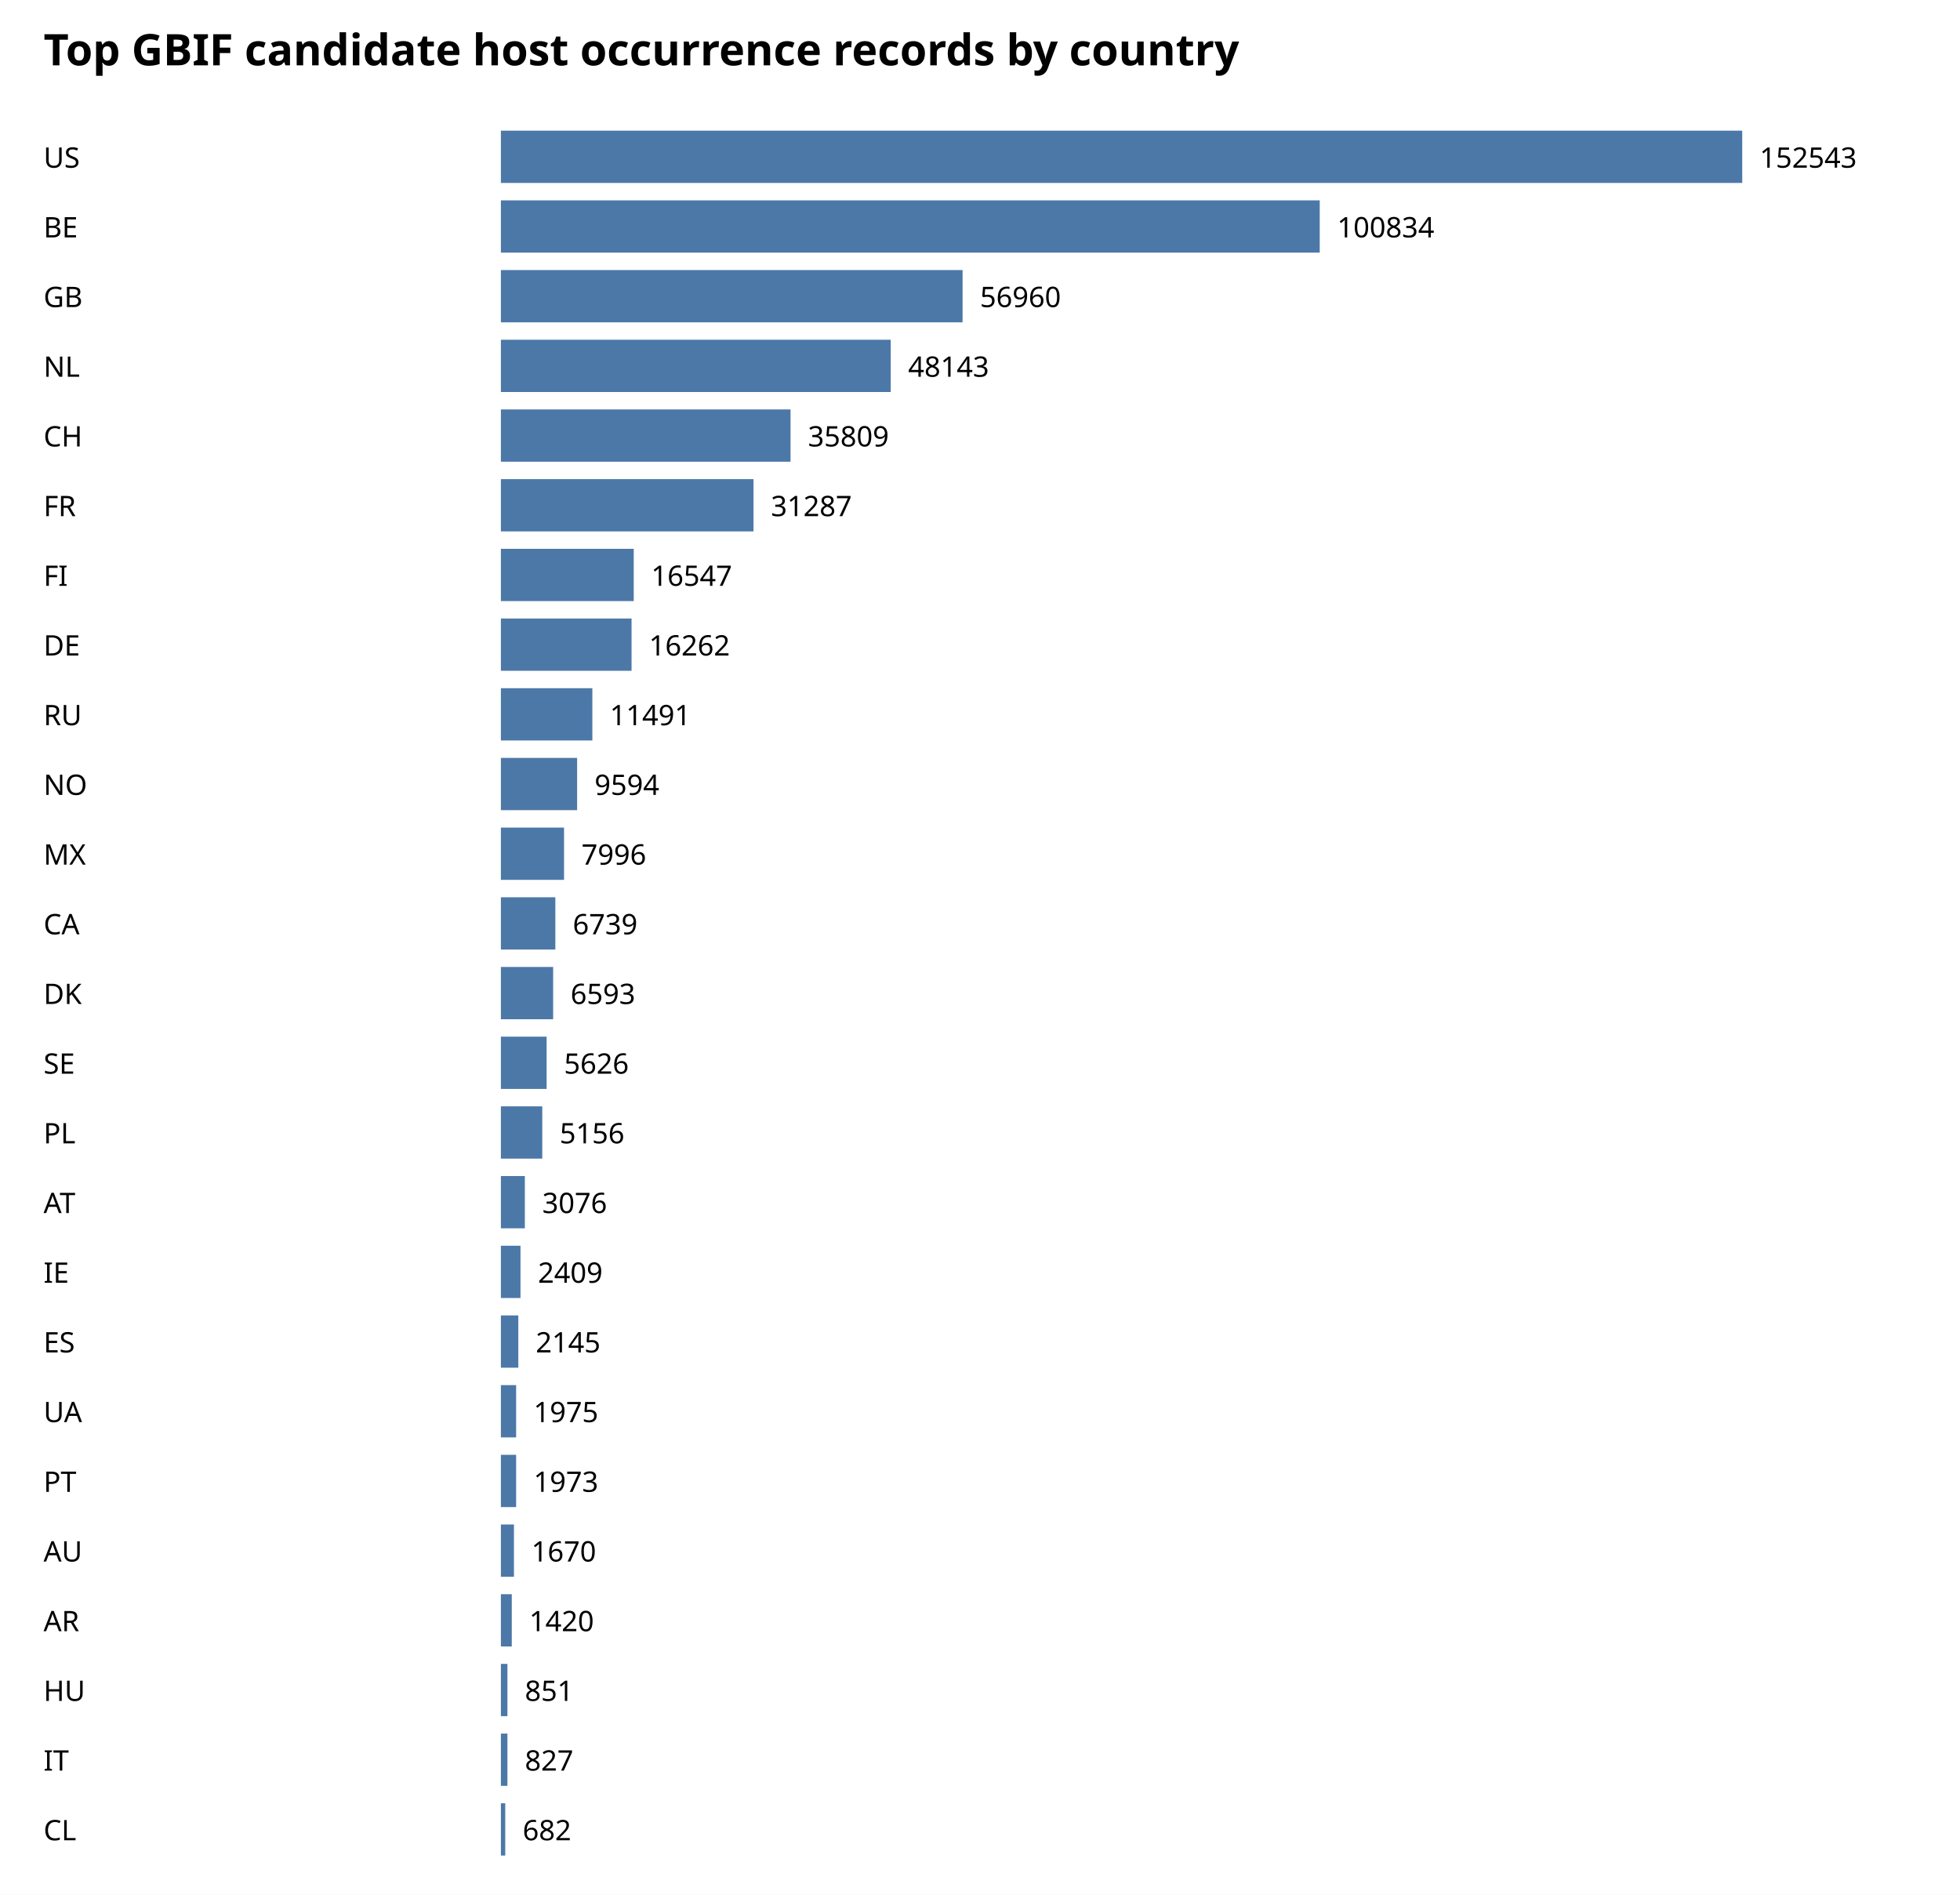
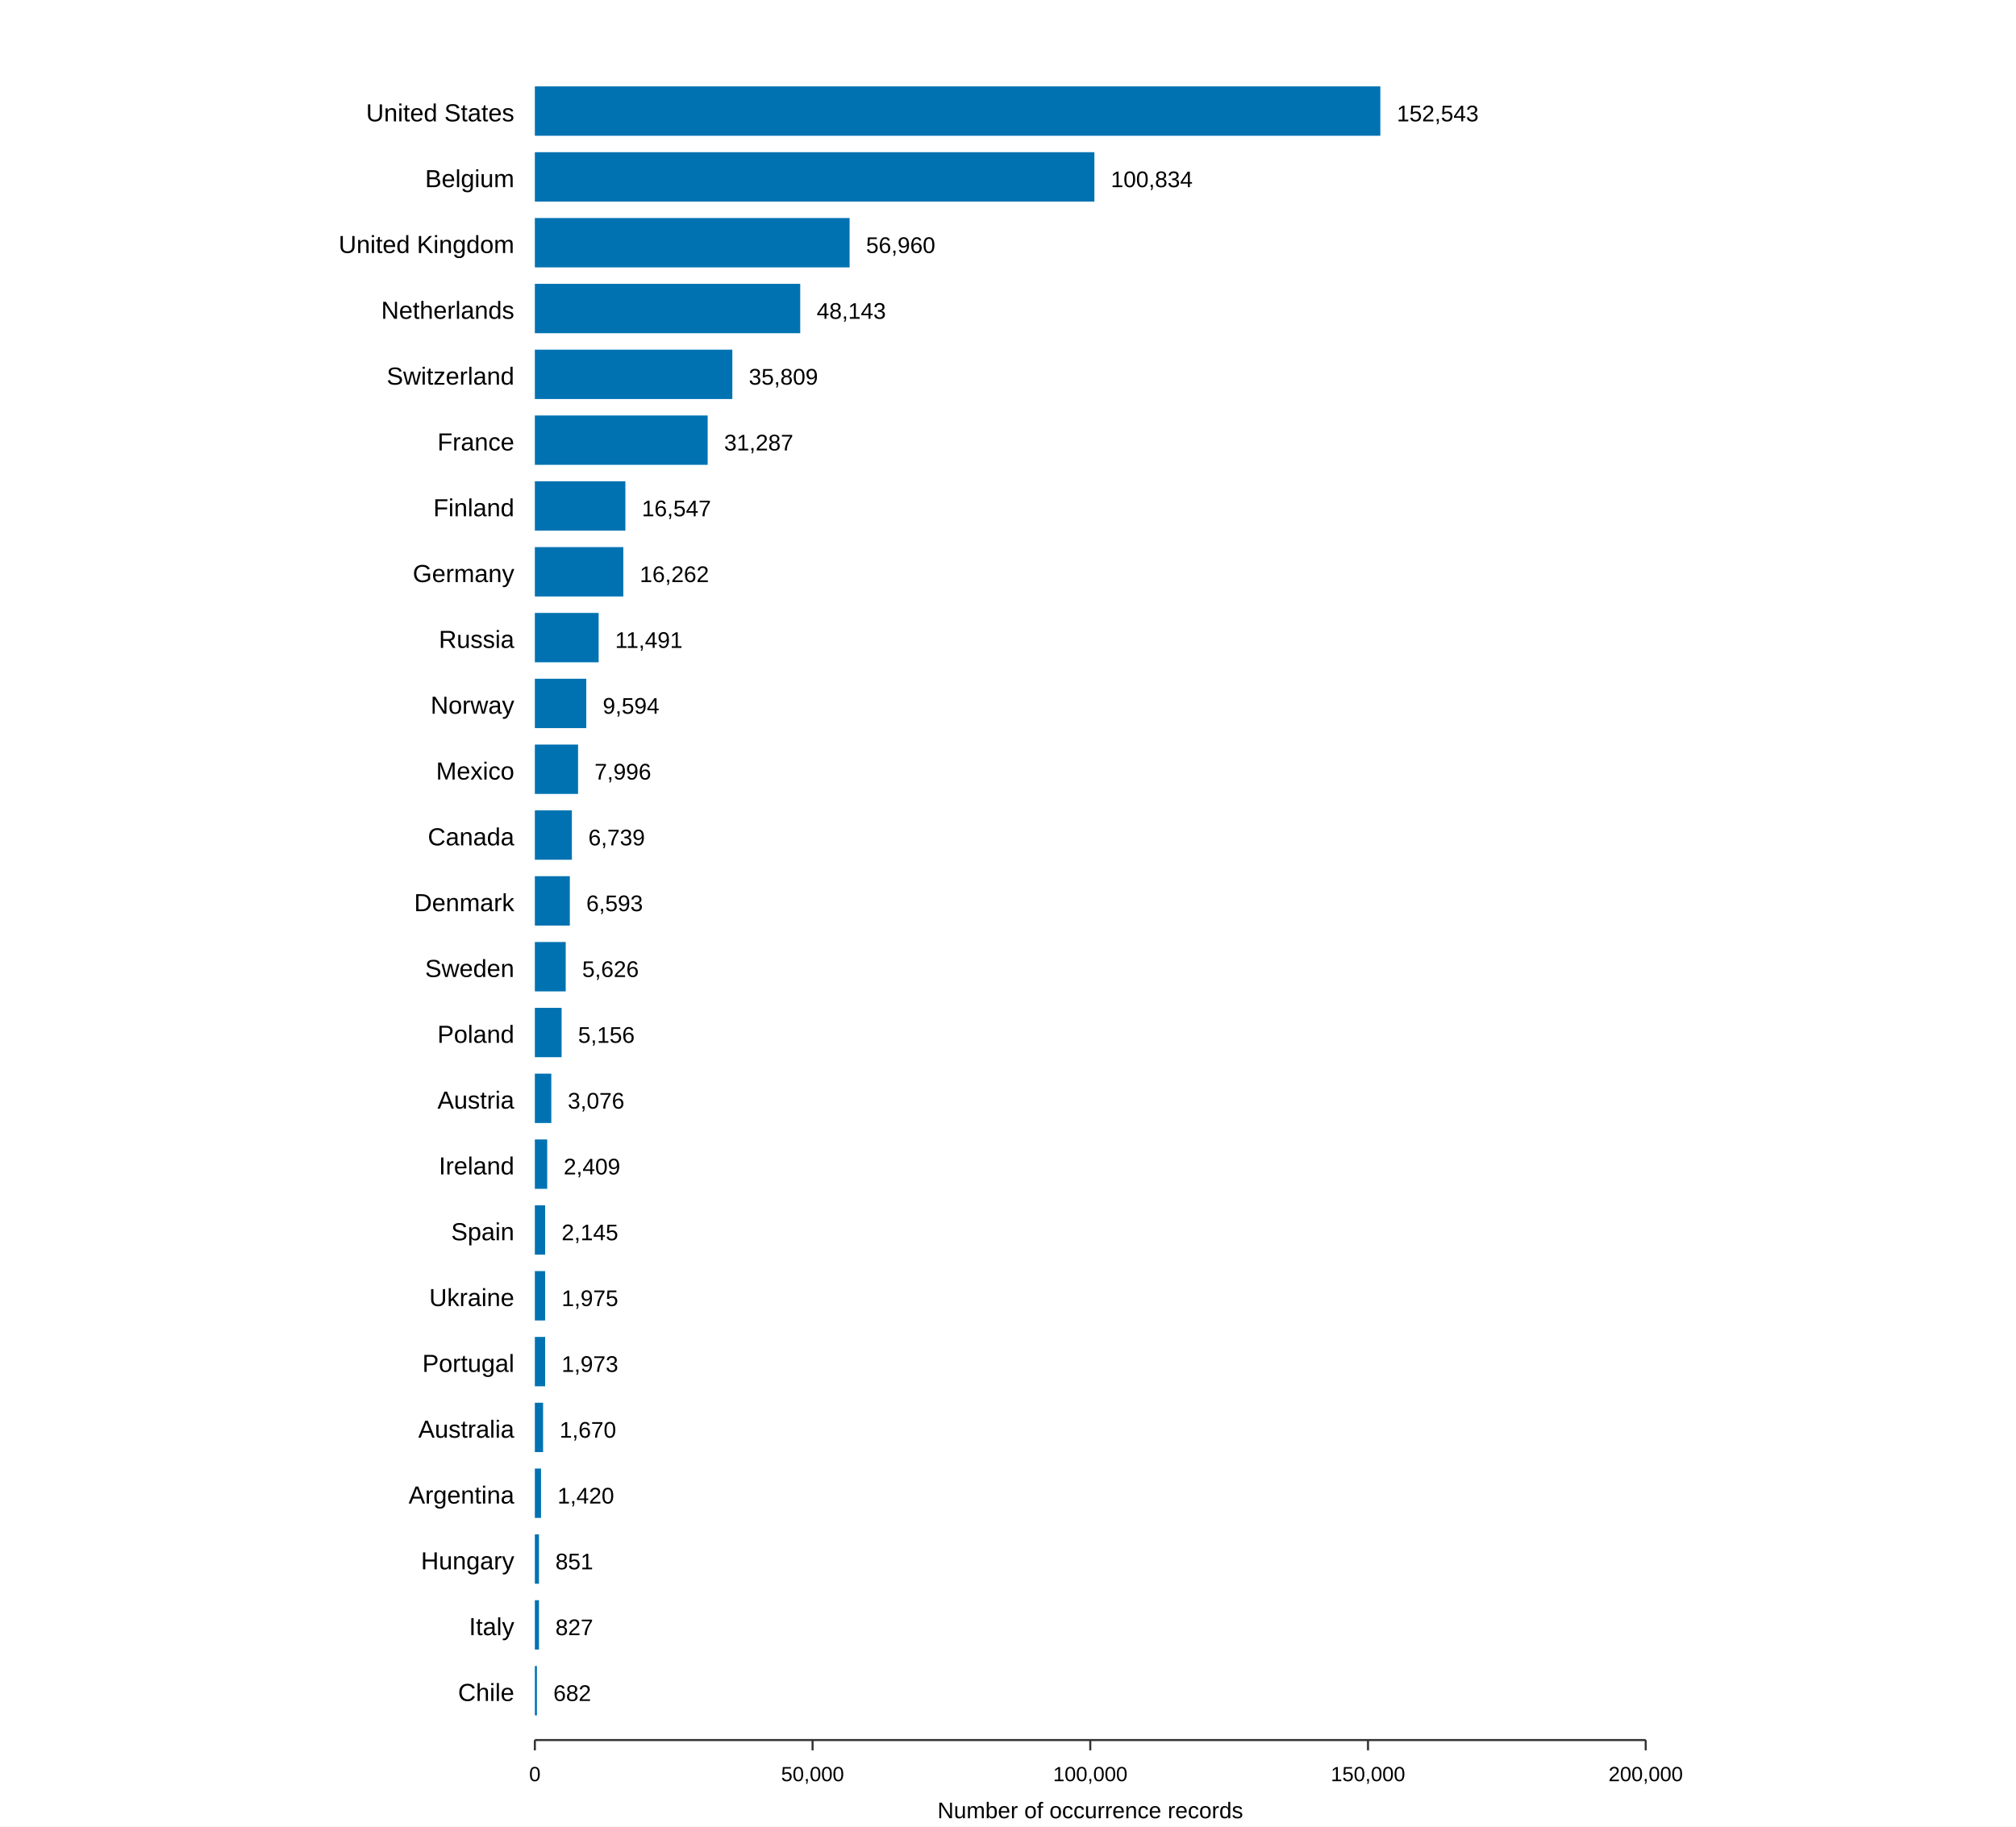
- <svg xmlns="http://www.w3.org/2000/svg" width="900" height="870" viewBox="0 0 900 870">
+ <svg xmlns="http://www.w3.org/2000/svg" width="980" height="888" viewBox="0 0 980 888">
  <rect width="100%" height="100%" fill="white" />
-   <text x="20" y="30" font-family="sans-serif" font-size="20" font-weight="700">Top GBIF candidate host occurrence records by country</text>
-   <text x="20" y="77" font-family="sans-serif" font-size="13">US</text>
-   <rect x="230" y="60" width="570" height="24" fill="#4C78A8" />
-   <text x="808" y="77" font-family="sans-serif" font-size="13">152543</text>
-   <text x="20" y="109" font-family="sans-serif" font-size="13">BE</text>
-   <rect x="230" y="92" width="376" height="24" fill="#4C78A8" />
-   <text x="614" y="109" font-family="sans-serif" font-size="13">100834</text>
-   <text x="20" y="141" font-family="sans-serif" font-size="13">GB</text>
-   <rect x="230" y="124" width="212" height="24" fill="#4C78A8" />
-   <text x="450" y="141" font-family="sans-serif" font-size="13">56960</text>
-   <text x="20" y="173" font-family="sans-serif" font-size="13">NL</text>
-   <rect x="230" y="156" width="179" height="24" fill="#4C78A8" />
-   <text x="417" y="173" font-family="sans-serif" font-size="13">48143</text>
-   <text x="20" y="205" font-family="sans-serif" font-size="13">CH</text>
-   <rect x="230" y="188" width="133" height="24" fill="#4C78A8" />
-   <text x="371" y="205" font-family="sans-serif" font-size="13">35809</text>
-   <text x="20" y="237" font-family="sans-serif" font-size="13">FR</text>
-   <rect x="230" y="220" width="116" height="24" fill="#4C78A8" />
-   <text x="354" y="237" font-family="sans-serif" font-size="13">31287</text>
-   <text x="20" y="269" font-family="sans-serif" font-size="13">FI</text>
-   <rect x="230" y="252" width="61" height="24" fill="#4C78A8" />
-   <text x="299" y="269" font-family="sans-serif" font-size="13">16547</text>
-   <text x="20" y="301" font-family="sans-serif" font-size="13">DE</text>
-   <rect x="230" y="284" width="60" height="24" fill="#4C78A8" />
-   <text x="298" y="301" font-family="sans-serif" font-size="13">16262</text>
-   <text x="20" y="333" font-family="sans-serif" font-size="13">RU</text>
-   <rect x="230" y="316" width="42" height="24" fill="#4C78A8" />
-   <text x="280" y="333" font-family="sans-serif" font-size="13">11491</text>
-   <text x="20" y="365" font-family="sans-serif" font-size="13">NO</text>
-   <rect x="230" y="348" width="35" height="24" fill="#4C78A8" />
-   <text x="273" y="365" font-family="sans-serif" font-size="13">9594</text>
-   <text x="20" y="397" font-family="sans-serif" font-size="13">MX</text>
-   <rect x="230" y="380" width="29" height="24" fill="#4C78A8" />
-   <text x="267" y="397" font-family="sans-serif" font-size="13">7996</text>
-   <text x="20" y="429" font-family="sans-serif" font-size="13">CA</text>
-   <rect x="230" y="412" width="25" height="24" fill="#4C78A8" />
-   <text x="263" y="429" font-family="sans-serif" font-size="13">6739</text>
-   <text x="20" y="461" font-family="sans-serif" font-size="13">DK</text>
-   <rect x="230" y="444" width="24" height="24" fill="#4C78A8" />
-   <text x="262" y="461" font-family="sans-serif" font-size="13">6593</text>
-   <text x="20" y="493" font-family="sans-serif" font-size="13">SE</text>
-   <rect x="230" y="476" width="21" height="24" fill="#4C78A8" />
-   <text x="259" y="493" font-family="sans-serif" font-size="13">5626</text>
-   <text x="20" y="525" font-family="sans-serif" font-size="13">PL</text>
-   <rect x="230" y="508" width="19" height="24" fill="#4C78A8" />
-   <text x="257" y="525" font-family="sans-serif" font-size="13">5156</text>
-   <text x="20" y="557" font-family="sans-serif" font-size="13">AT</text>
-   <rect x="230" y="540" width="11" height="24" fill="#4C78A8" />
-   <text x="249" y="557" font-family="sans-serif" font-size="13">3076</text>
-   <text x="20" y="589" font-family="sans-serif" font-size="13">IE</text>
-   <rect x="230" y="572" width="9" height="24" fill="#4C78A8" />
-   <text x="247" y="589" font-family="sans-serif" font-size="13">2409</text>
-   <text x="20" y="621" font-family="sans-serif" font-size="13">ES</text>
-   <rect x="230" y="604" width="8" height="24" fill="#4C78A8" />
-   <text x="246" y="621" font-family="sans-serif" font-size="13">2145</text>
-   <text x="20" y="653" font-family="sans-serif" font-size="13">UA</text>
-   <rect x="230" y="636" width="7" height="24" fill="#4C78A8" />
-   <text x="245" y="653" font-family="sans-serif" font-size="13">1975</text>
-   <text x="20" y="685" font-family="sans-serif" font-size="13">PT</text>
-   <rect x="230" y="668" width="7" height="24" fill="#4C78A8" />
-   <text x="245" y="685" font-family="sans-serif" font-size="13">1973</text>
-   <text x="20" y="717" font-family="sans-serif" font-size="13">AU</text>
-   <rect x="230" y="700" width="6" height="24" fill="#4C78A8" />
-   <text x="244" y="717" font-family="sans-serif" font-size="13">1670</text>
-   <text x="20" y="749" font-family="sans-serif" font-size="13">AR</text>
-   <rect x="230" y="732" width="5" height="24" fill="#4C78A8" />
-   <text x="243" y="749" font-family="sans-serif" font-size="13">1420</text>
-   <text x="20" y="781" font-family="sans-serif" font-size="13">HU</text>
-   <rect x="230" y="764" width="3" height="24" fill="#4C78A8" />
-   <text x="241" y="781" font-family="sans-serif" font-size="13">851</text>
-   <text x="20" y="813" font-family="sans-serif" font-size="13">IT</text>
-   <rect x="230" y="796" width="3" height="24" fill="#4C78A8" />
-   <text x="241" y="813" font-family="sans-serif" font-size="13">827</text>
-   <text x="20" y="845" font-family="sans-serif" font-size="13">CL</text>
-   <rect x="230" y="828" width="2" height="24" fill="#4C78A8" />
-   <text x="240" y="845" font-family="sans-serif" font-size="13">682</text>
+   <text x="250" y="59" text-anchor="end" font-family="Arial, Helvetica, sans-serif" font-size="12">United States</text>
+   <rect x="260" y="42" width="411" height="24" fill="#0072B2" />
+   <text x="679" y="59" font-family="Arial, Helvetica, sans-serif" font-size="11">152,543</text>
+   <text x="250" y="91" text-anchor="end" font-family="Arial, Helvetica, sans-serif" font-size="12">Belgium</text>
+   <rect x="260" y="74" width="272" height="24" fill="#0072B2" />
+   <text x="540" y="91" font-family="Arial, Helvetica, sans-serif" font-size="11">100,834</text>
+   <text x="250" y="123" text-anchor="end" font-family="Arial, Helvetica, sans-serif" font-size="12">United Kingdom</text>
+   <rect x="260" y="106" width="153" height="24" fill="#0072B2" />
+   <text x="421" y="123" font-family="Arial, Helvetica, sans-serif" font-size="11">56,960</text>
+   <text x="250" y="155" text-anchor="end" font-family="Arial, Helvetica, sans-serif" font-size="12">Netherlands</text>
+   <rect x="260" y="138" width="129" height="24" fill="#0072B2" />
+   <text x="397" y="155" font-family="Arial, Helvetica, sans-serif" font-size="11">48,143</text>
+   <text x="250" y="187" text-anchor="end" font-family="Arial, Helvetica, sans-serif" font-size="12">Switzerland</text>
+   <rect x="260" y="170" width="96" height="24" fill="#0072B2" />
+   <text x="364" y="187" font-family="Arial, Helvetica, sans-serif" font-size="11">35,809</text>
+   <text x="250" y="219" text-anchor="end" font-family="Arial, Helvetica, sans-serif" font-size="12">France</text>
+   <rect x="260" y="202" width="84" height="24" fill="#0072B2" />
+   <text x="352" y="219" font-family="Arial, Helvetica, sans-serif" font-size="11">31,287</text>
+   <text x="250" y="251" text-anchor="end" font-family="Arial, Helvetica, sans-serif" font-size="12">Finland</text>
+   <rect x="260" y="234" width="44" height="24" fill="#0072B2" />
+   <text x="312" y="251" font-family="Arial, Helvetica, sans-serif" font-size="11">16,547</text>
+   <text x="250" y="283" text-anchor="end" font-family="Arial, Helvetica, sans-serif" font-size="12">Germany</text>
+   <rect x="260" y="266" width="43" height="24" fill="#0072B2" />
+   <text x="311" y="283" font-family="Arial, Helvetica, sans-serif" font-size="11">16,262</text>
+   <text x="250" y="315" text-anchor="end" font-family="Arial, Helvetica, sans-serif" font-size="12">Russia</text>
+   <rect x="260" y="298" width="31" height="24" fill="#0072B2" />
+   <text x="299" y="315" font-family="Arial, Helvetica, sans-serif" font-size="11">11,491</text>
+   <text x="250" y="347" text-anchor="end" font-family="Arial, Helvetica, sans-serif" font-size="12">Norway</text>
+   <rect x="260" y="330" width="25" height="24" fill="#0072B2" />
+   <text x="293" y="347" font-family="Arial, Helvetica, sans-serif" font-size="11">9,594</text>
+   <text x="250" y="379" text-anchor="end" font-family="Arial, Helvetica, sans-serif" font-size="12">Mexico</text>
+   <rect x="260" y="362" width="21" height="24" fill="#0072B2" />
+   <text x="289" y="379" font-family="Arial, Helvetica, sans-serif" font-size="11">7,996</text>
+   <text x="250" y="411" text-anchor="end" font-family="Arial, Helvetica, sans-serif" font-size="12">Canada</text>
+   <rect x="260" y="394" width="18" height="24" fill="#0072B2" />
+   <text x="286" y="411" font-family="Arial, Helvetica, sans-serif" font-size="11">6,739</text>
+   <text x="250" y="443" text-anchor="end" font-family="Arial, Helvetica, sans-serif" font-size="12">Denmark</text>
+   <rect x="260" y="426" width="17" height="24" fill="#0072B2" />
+   <text x="285" y="443" font-family="Arial, Helvetica, sans-serif" font-size="11">6,593</text>
+   <text x="250" y="475" text-anchor="end" font-family="Arial, Helvetica, sans-serif" font-size="12">Sweden</text>
+   <rect x="260" y="458" width="15" height="24" fill="#0072B2" />
+   <text x="283" y="475" font-family="Arial, Helvetica, sans-serif" font-size="11">5,626</text>
+   <text x="250" y="507" text-anchor="end" font-family="Arial, Helvetica, sans-serif" font-size="12">Poland</text>
+   <rect x="260" y="490" width="13" height="24" fill="#0072B2" />
+   <text x="281" y="507" font-family="Arial, Helvetica, sans-serif" font-size="11">5,156</text>
+   <text x="250" y="539" text-anchor="end" font-family="Arial, Helvetica, sans-serif" font-size="12">Austria</text>
+   <rect x="260" y="522" width="8" height="24" fill="#0072B2" />
+   <text x="276" y="539" font-family="Arial, Helvetica, sans-serif" font-size="11">3,076</text>
+   <text x="250" y="571" text-anchor="end" font-family="Arial, Helvetica, sans-serif" font-size="12">Ireland</text>
+   <rect x="260" y="554" width="6" height="24" fill="#0072B2" />
+   <text x="274" y="571" font-family="Arial, Helvetica, sans-serif" font-size="11">2,409</text>
+   <text x="250" y="603" text-anchor="end" font-family="Arial, Helvetica, sans-serif" font-size="12">Spain</text>
+   <rect x="260" y="586" width="5" height="24" fill="#0072B2" />
+   <text x="273" y="603" font-family="Arial, Helvetica, sans-serif" font-size="11">2,145</text>
+   <text x="250" y="635" text-anchor="end" font-family="Arial, Helvetica, sans-serif" font-size="12">Ukraine</text>
+   <rect x="260" y="618" width="5" height="24" fill="#0072B2" />
+   <text x="273" y="635" font-family="Arial, Helvetica, sans-serif" font-size="11">1,975</text>
+   <text x="250" y="667" text-anchor="end" font-family="Arial, Helvetica, sans-serif" font-size="12">Portugal</text>
+   <rect x="260" y="650" width="5" height="24" fill="#0072B2" />
+   <text x="273" y="667" font-family="Arial, Helvetica, sans-serif" font-size="11">1,973</text>
+   <text x="250" y="699" text-anchor="end" font-family="Arial, Helvetica, sans-serif" font-size="12">Australia</text>
+   <rect x="260" y="682" width="4" height="24" fill="#0072B2" />
+   <text x="272" y="699" font-family="Arial, Helvetica, sans-serif" font-size="11">1,670</text>
+   <text x="250" y="731" text-anchor="end" font-family="Arial, Helvetica, sans-serif" font-size="12">Argentina</text>
+   <rect x="260" y="714" width="3" height="24" fill="#0072B2" />
+   <text x="271" y="731" font-family="Arial, Helvetica, sans-serif" font-size="11">1,420</text>
+   <text x="250" y="763" text-anchor="end" font-family="Arial, Helvetica, sans-serif" font-size="12">Hungary</text>
+   <rect x="260" y="746" width="2" height="24" fill="#0072B2" />
+   <text x="270" y="763" font-family="Arial, Helvetica, sans-serif" font-size="11">851</text>
+   <text x="250" y="795" text-anchor="end" font-family="Arial, Helvetica, sans-serif" font-size="12">Italy</text>
+   <rect x="260" y="778" width="2" height="24" fill="#0072B2" />
+   <text x="270" y="795" font-family="Arial, Helvetica, sans-serif" font-size="11">827</text>
+   <text x="250" y="827" text-anchor="end" font-family="Arial, Helvetica, sans-serif" font-size="12">Chile</text>
+   <rect x="260" y="810" width="1" height="24" fill="#0072B2" />
+   <text x="269" y="827" font-family="Arial, Helvetica, sans-serif" font-size="11">682</text>
+   <line x1="260" x2="800" y1="846" y2="846" stroke="#333" stroke-width="1" />
+   <line x1="260" x2="260" y1="846" y2="851" stroke="#333" stroke-width="1" />
+   <text x="260" y="866" text-anchor="middle" font-family="Arial, Helvetica, sans-serif" font-size="10">0</text>
+   <line x1="395" x2="395" y1="846" y2="851" stroke="#333" stroke-width="1" />
+   <text x="395" y="866" text-anchor="middle" font-family="Arial, Helvetica, sans-serif" font-size="10">50,000</text>
+   <line x1="530" x2="530" y1="846" y2="851" stroke="#333" stroke-width="1" />
+   <text x="530" y="866" text-anchor="middle" font-family="Arial, Helvetica, sans-serif" font-size="10">100,000</text>
+   <line x1="665" x2="665" y1="846" y2="851" stroke="#333" stroke-width="1" />
+   <text x="665" y="866" text-anchor="middle" font-family="Arial, Helvetica, sans-serif" font-size="10">150,000</text>
+   <line x1="800" x2="800" y1="846" y2="851" stroke="#333" stroke-width="1" />
+   <text x="800" y="866" text-anchor="middle" font-family="Arial, Helvetica, sans-serif" font-size="10">200,000</text>
+   <text x="530.0" y="884" text-anchor="middle" font-family="Arial, Helvetica, sans-serif" font-size="11">Number of occurrence records</text>
</svg>
